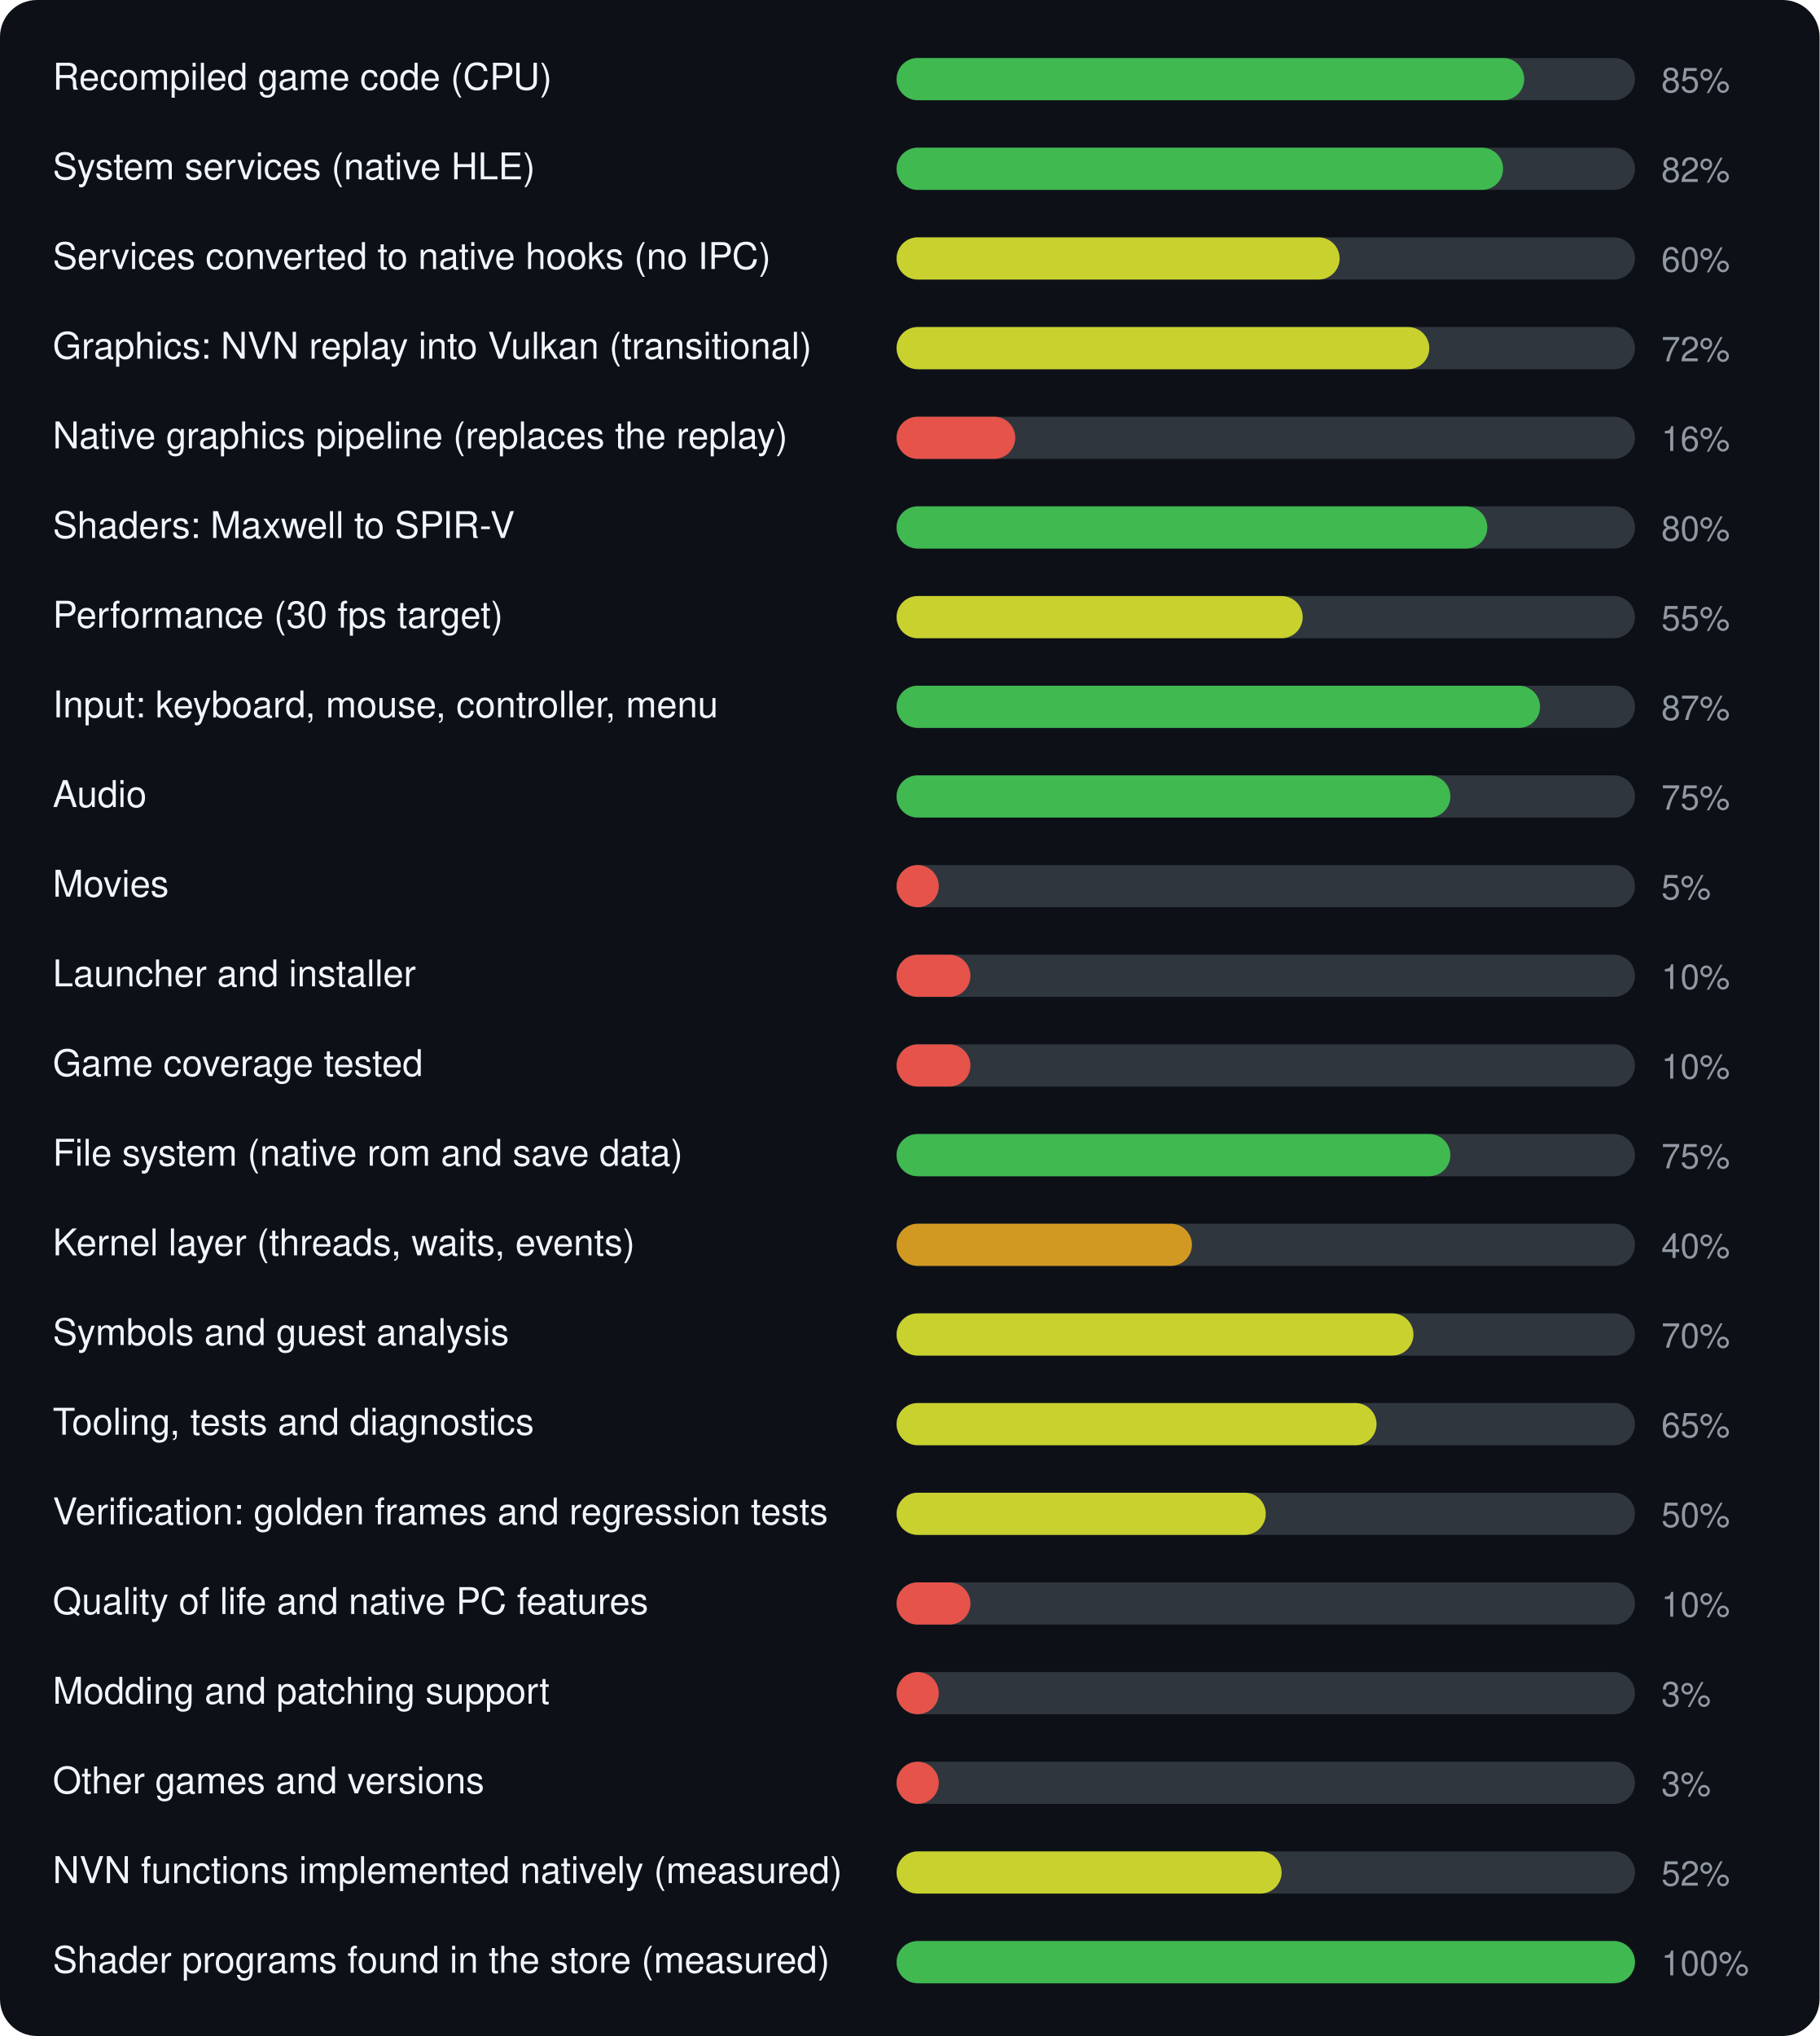
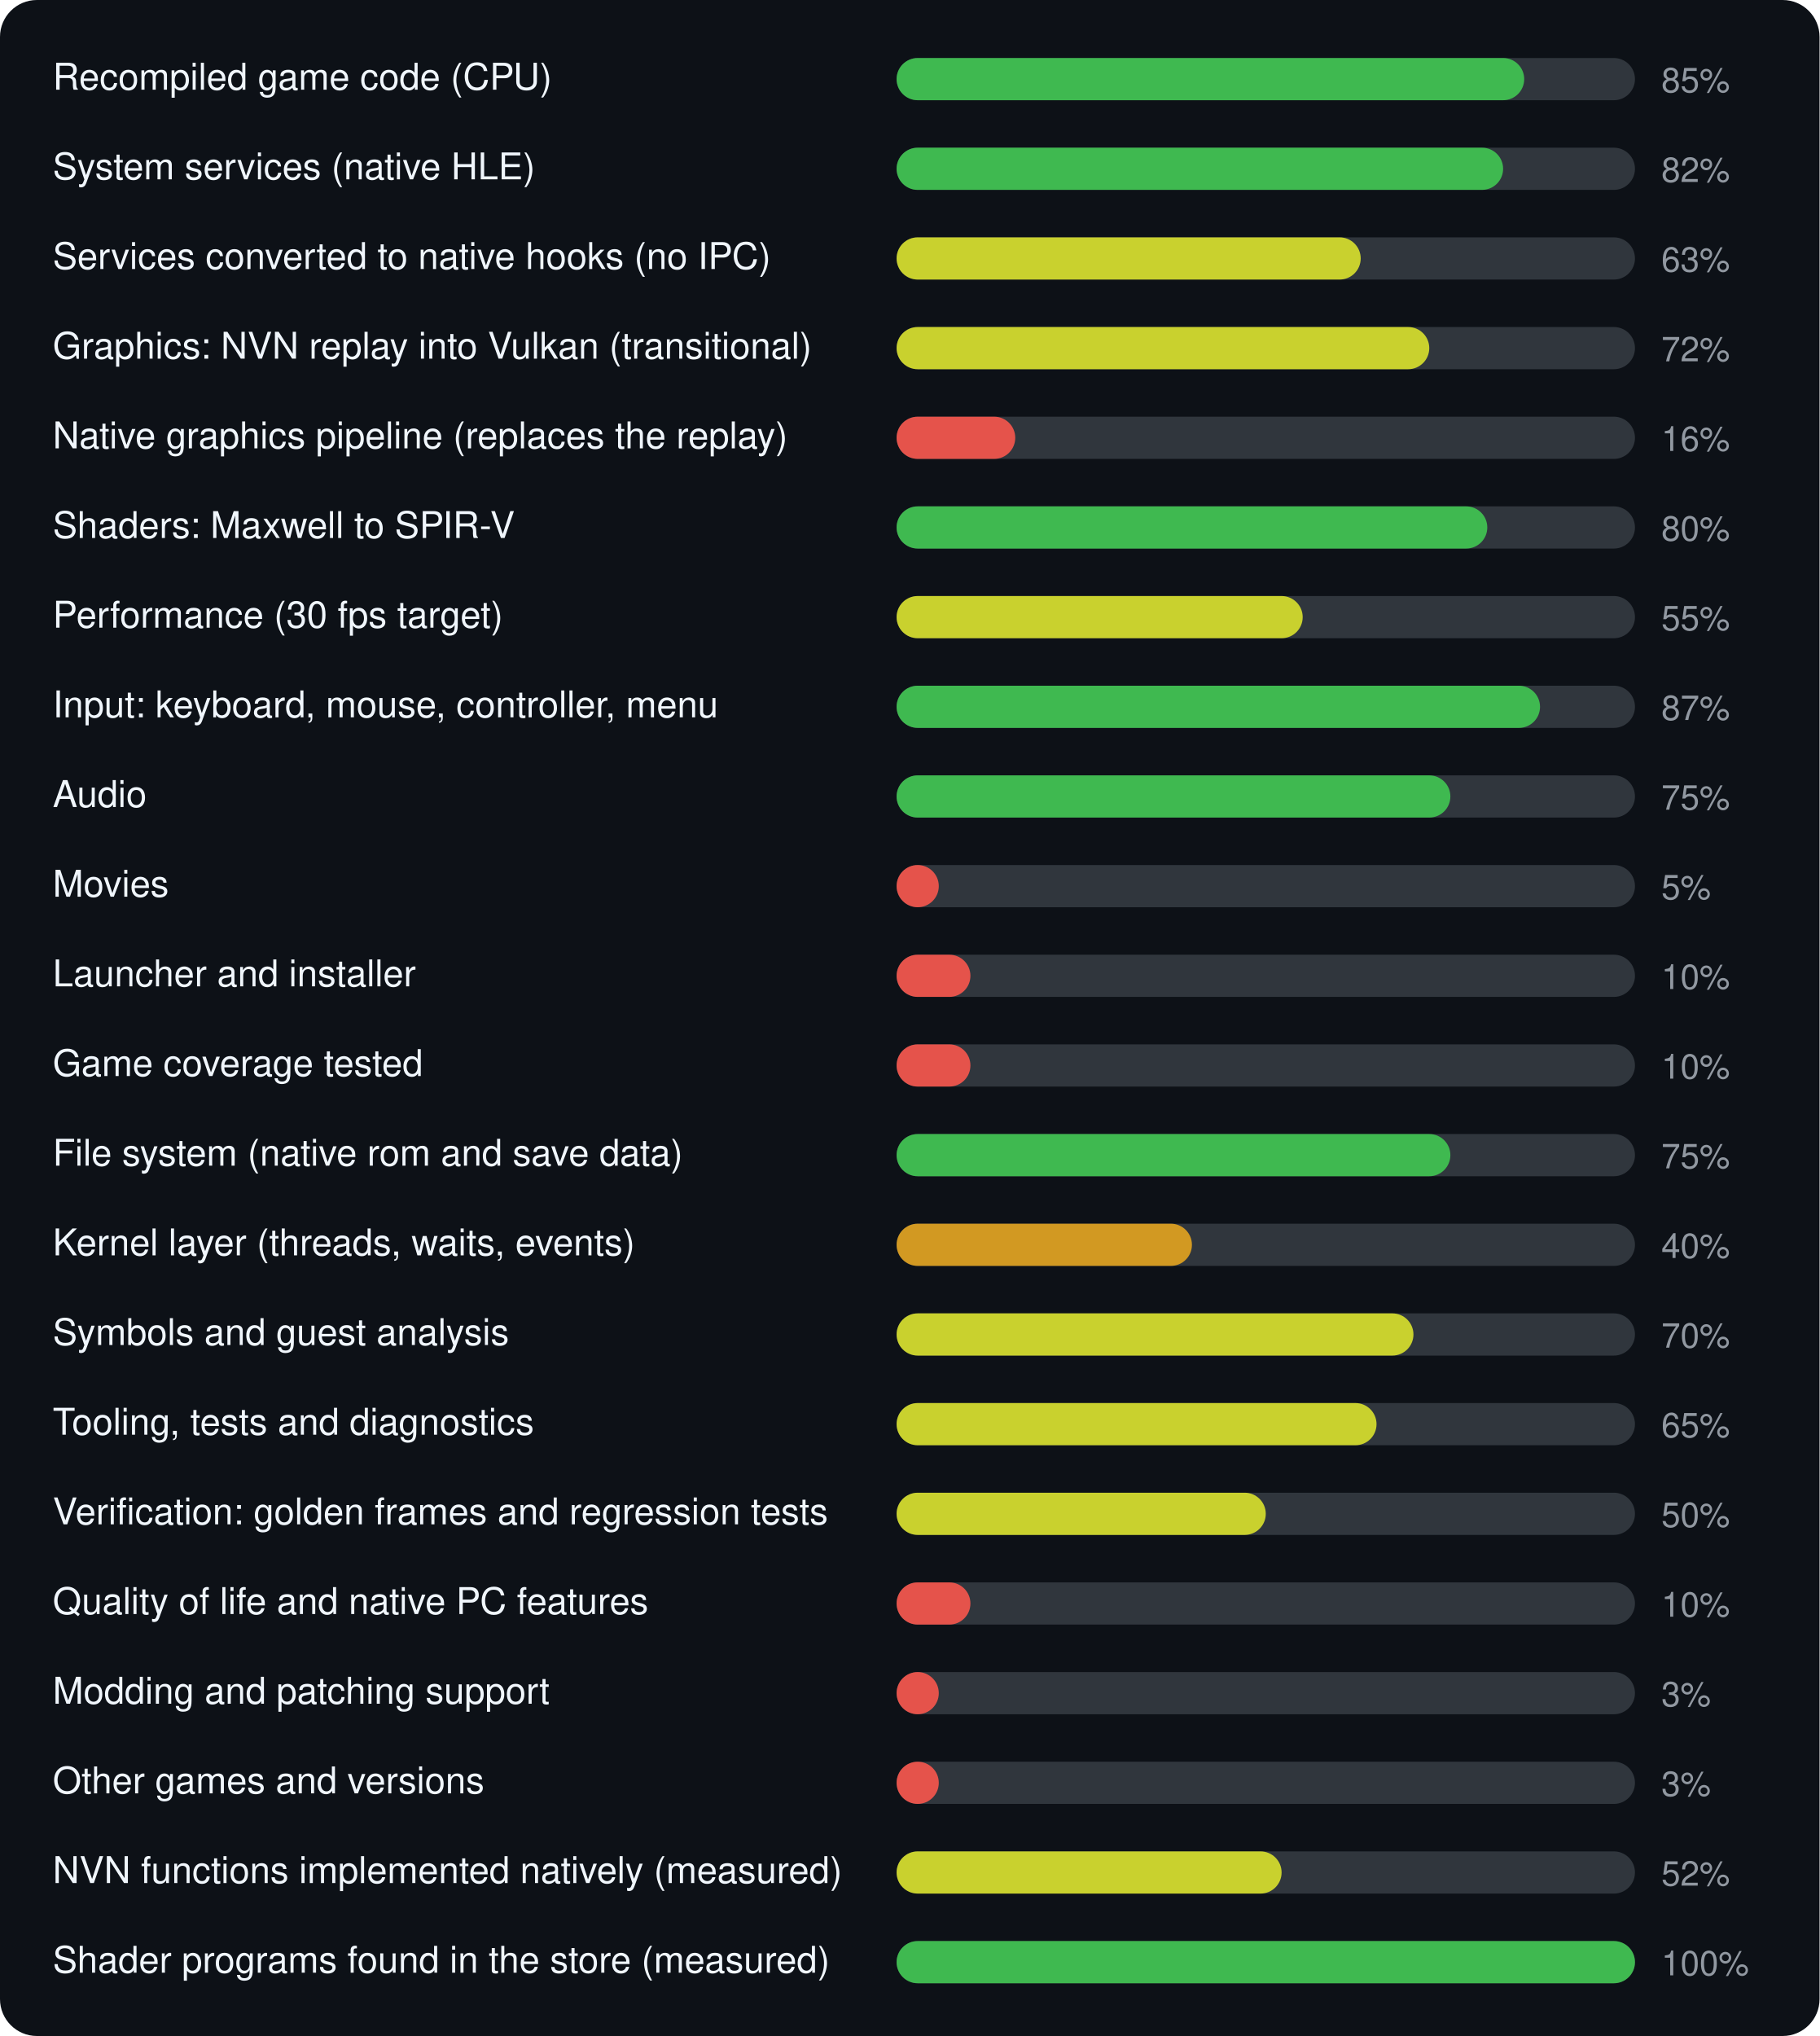
<svg xmlns="http://www.w3.org/2000/svg" width="690" height="772" viewBox="0 0 690 772" role="img" aria-label="Progress by area">
  <style>.t{fill:#f0f6fc;font-family:Segoe UI,Helvetica,Arial,sans-serif}.m{fill:#9198a1;font-family:Segoe UI,Helvetica,Arial,sans-serif}</style>
  <rect width="690" height="772" rx="14" fill="#0d1117" />
  <text class="t" x="20" y="34" font-size="14">Recompiled game code (CPU)</text>
  <rect x="340" y="22" width="280" height="16" rx="8" fill="#30363d" />
  <rect x="340" y="22" width="238" height="16" rx="8" fill="#3fb950" />
  <text class="m" x="630" y="35" font-size="13">85%</text>
  <text class="t" x="20" y="68" font-size="14">System services (native HLE)</text>
  <rect x="340" y="56" width="280" height="16" rx="8" fill="#30363d" />
  <rect x="340" y="56" width="230" height="16" rx="8" fill="#3fb950" />
  <text class="m" x="630" y="69" font-size="13">82%</text>
  <text class="t" x="20" y="102" font-size="14">Services converted to native hooks (no IPC)</text>
  <rect x="340" y="90" width="280" height="16" rx="8" fill="#30363d" />
-   <rect x="340" y="90" width="168" height="16" rx="8" fill="#c9d12e" />
-   <text class="m" x="630" y="103" font-size="13">60%</text>
+   <rect x="340" y="90" width="176" height="16" rx="8" fill="#c9d12e" />
+   <text class="m" x="630" y="103" font-size="13">63%</text>
  <text class="t" x="20" y="136" font-size="14">Graphics: NVN replay into Vulkan (transitional)</text>
  <rect x="340" y="124" width="280" height="16" rx="8" fill="#30363d" />
  <rect x="340" y="124" width="202" height="16" rx="8" fill="#c9d12e" />
  <text class="m" x="630" y="137" font-size="13">72%</text>
  <text class="t" x="20" y="170" font-size="14">Native graphics pipeline (replaces the replay)</text>
  <rect x="340" y="158" width="280" height="16" rx="8" fill="#30363d" />
  <rect x="340" y="158" width="45" height="16" rx="8" fill="#e5534b" />
  <text class="m" x="630" y="171" font-size="13">16%</text>
  <text class="t" x="20" y="204" font-size="14">Shaders: Maxwell to SPIR-V</text>
  <rect x="340" y="192" width="280" height="16" rx="8" fill="#30363d" />
  <rect x="340" y="192" width="224" height="16" rx="8" fill="#3fb950" />
  <text class="m" x="630" y="205" font-size="13">80%</text>
  <text class="t" x="20" y="238" font-size="14">Performance (30 fps target)</text>
  <rect x="340" y="226" width="280" height="16" rx="8" fill="#30363d" />
  <rect x="340" y="226" width="154" height="16" rx="8" fill="#c9d12e" />
  <text class="m" x="630" y="239" font-size="13">55%</text>
  <text class="t" x="20" y="272" font-size="14">Input: keyboard, mouse, controller, menu</text>
  <rect x="340" y="260" width="280" height="16" rx="8" fill="#30363d" />
  <rect x="340" y="260" width="244" height="16" rx="8" fill="#3fb950" />
  <text class="m" x="630" y="273" font-size="13">87%</text>
  <text class="t" x="20" y="306" font-size="14">Audio</text>
  <rect x="340" y="294" width="280" height="16" rx="8" fill="#30363d" />
  <rect x="340" y="294" width="210" height="16" rx="8" fill="#3fb950" />
  <text class="m" x="630" y="307" font-size="13">75%</text>
  <text class="t" x="20" y="340" font-size="14">Movies</text>
  <rect x="340" y="328" width="280" height="16" rx="8" fill="#30363d" />
  <rect x="340" y="328" width="16" height="16" rx="8" fill="#e5534b" />
  <text class="m" x="630" y="341" font-size="13">5%</text>
  <text class="t" x="20" y="374" font-size="14">Launcher and installer</text>
  <rect x="340" y="362" width="280" height="16" rx="8" fill="#30363d" />
  <rect x="340" y="362" width="28" height="16" rx="8" fill="#e5534b" />
  <text class="m" x="630" y="375" font-size="13">10%</text>
  <text class="t" x="20" y="408" font-size="14">Game coverage tested</text>
  <rect x="340" y="396" width="280" height="16" rx="8" fill="#30363d" />
  <rect x="340" y="396" width="28" height="16" rx="8" fill="#e5534b" />
  <text class="m" x="630" y="409" font-size="13">10%</text>
  <text class="t" x="20" y="442" font-size="14">File system (native rom and save data)</text>
  <rect x="340" y="430" width="280" height="16" rx="8" fill="#30363d" />
  <rect x="340" y="430" width="210" height="16" rx="8" fill="#3fb950" />
  <text class="m" x="630" y="443" font-size="13">75%</text>
  <text class="t" x="20" y="476" font-size="14">Kernel layer (threads, waits, events)</text>
  <rect x="340" y="464" width="280" height="16" rx="8" fill="#30363d" />
  <rect x="340" y="464" width="112" height="16" rx="8" fill="#d29922" />
  <text class="m" x="630" y="477" font-size="13">40%</text>
  <text class="t" x="20" y="510" font-size="14">Symbols and guest analysis</text>
  <rect x="340" y="498" width="280" height="16" rx="8" fill="#30363d" />
  <rect x="340" y="498" width="196" height="16" rx="8" fill="#c9d12e" />
  <text class="m" x="630" y="511" font-size="13">70%</text>
  <text class="t" x="20" y="544" font-size="14">Tooling, tests and diagnostics</text>
  <rect x="340" y="532" width="280" height="16" rx="8" fill="#30363d" />
  <rect x="340" y="532" width="182" height="16" rx="8" fill="#c9d12e" />
  <text class="m" x="630" y="545" font-size="13">65%</text>
  <text class="t" x="20" y="578" font-size="14">Verification: golden frames and regression tests</text>
  <rect x="340" y="566" width="280" height="16" rx="8" fill="#30363d" />
  <rect x="340" y="566" width="140" height="16" rx="8" fill="#c9d12e" />
  <text class="m" x="630" y="579" font-size="13">50%</text>
  <text class="t" x="20" y="612" font-size="14">Quality of life and native PC features</text>
  <rect x="340" y="600" width="280" height="16" rx="8" fill="#30363d" />
  <rect x="340" y="600" width="28" height="16" rx="8" fill="#e5534b" />
  <text class="m" x="630" y="613" font-size="13">10%</text>
  <text class="t" x="20" y="646" font-size="14">Modding and patching support</text>
  <rect x="340" y="634" width="280" height="16" rx="8" fill="#30363d" />
  <rect x="340" y="634" width="16" height="16" rx="8" fill="#e5534b" />
  <text class="m" x="630" y="647" font-size="13">3%</text>
  <text class="t" x="20" y="680" font-size="14">Other games and versions</text>
  <rect x="340" y="668" width="280" height="16" rx="8" fill="#30363d" />
  <rect x="340" y="668" width="16" height="16" rx="8" fill="#e5534b" />
  <text class="m" x="630" y="681" font-size="13">3%</text>
  <text class="t" x="20" y="714" font-size="14">NVN functions implemented natively (measured)</text>
  <rect x="340" y="702" width="280" height="16" rx="8" fill="#30363d" />
  <rect x="340" y="702" width="146" height="16" rx="8" fill="#c9d12e" />
  <text class="m" x="630" y="715" font-size="13">52%</text>
  <text class="t" x="20" y="748" font-size="14">Shader programs found in the store (measured)</text>
  <rect x="340" y="736" width="280" height="16" rx="8" fill="#30363d" />
  <rect x="340" y="736" width="280" height="16" rx="8" fill="#3fb950" />
  <text class="m" x="630" y="749" font-size="13">100%</text>
</svg>
